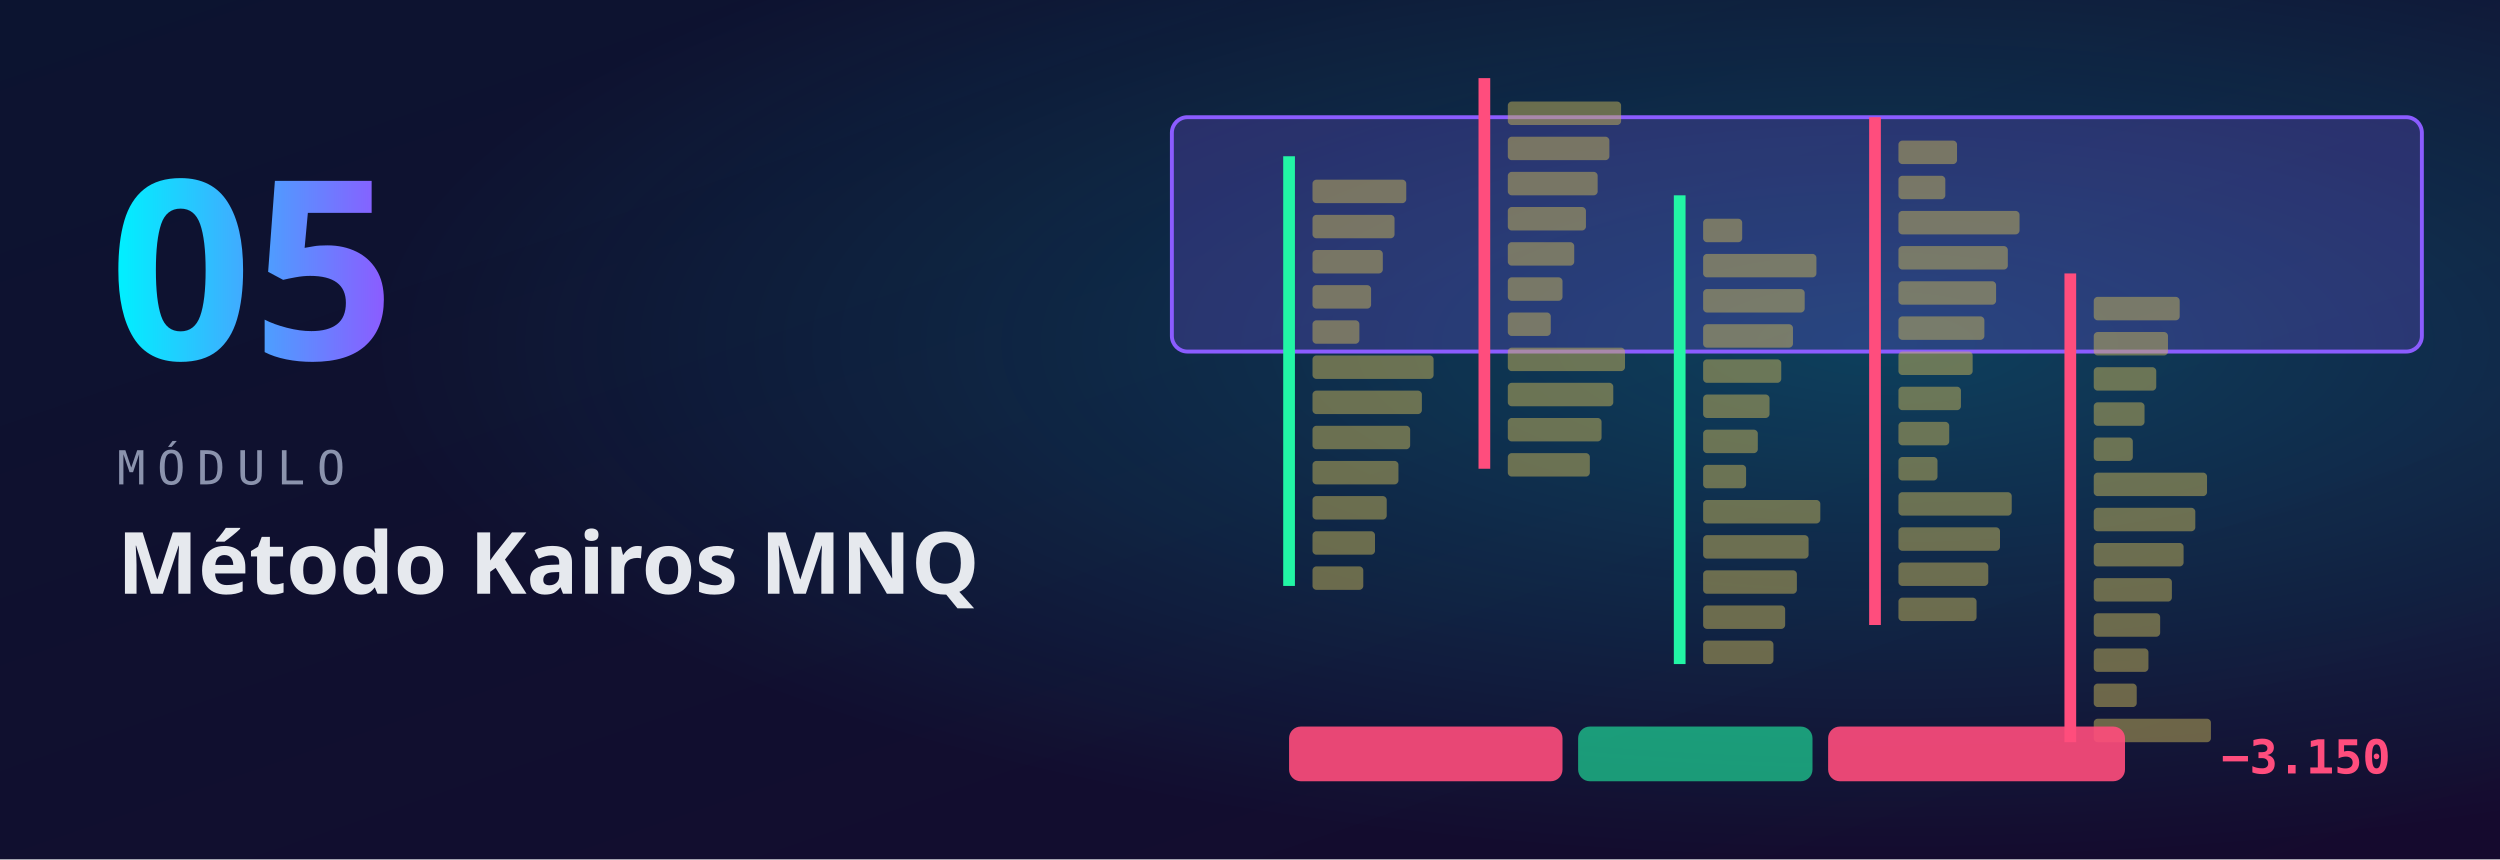
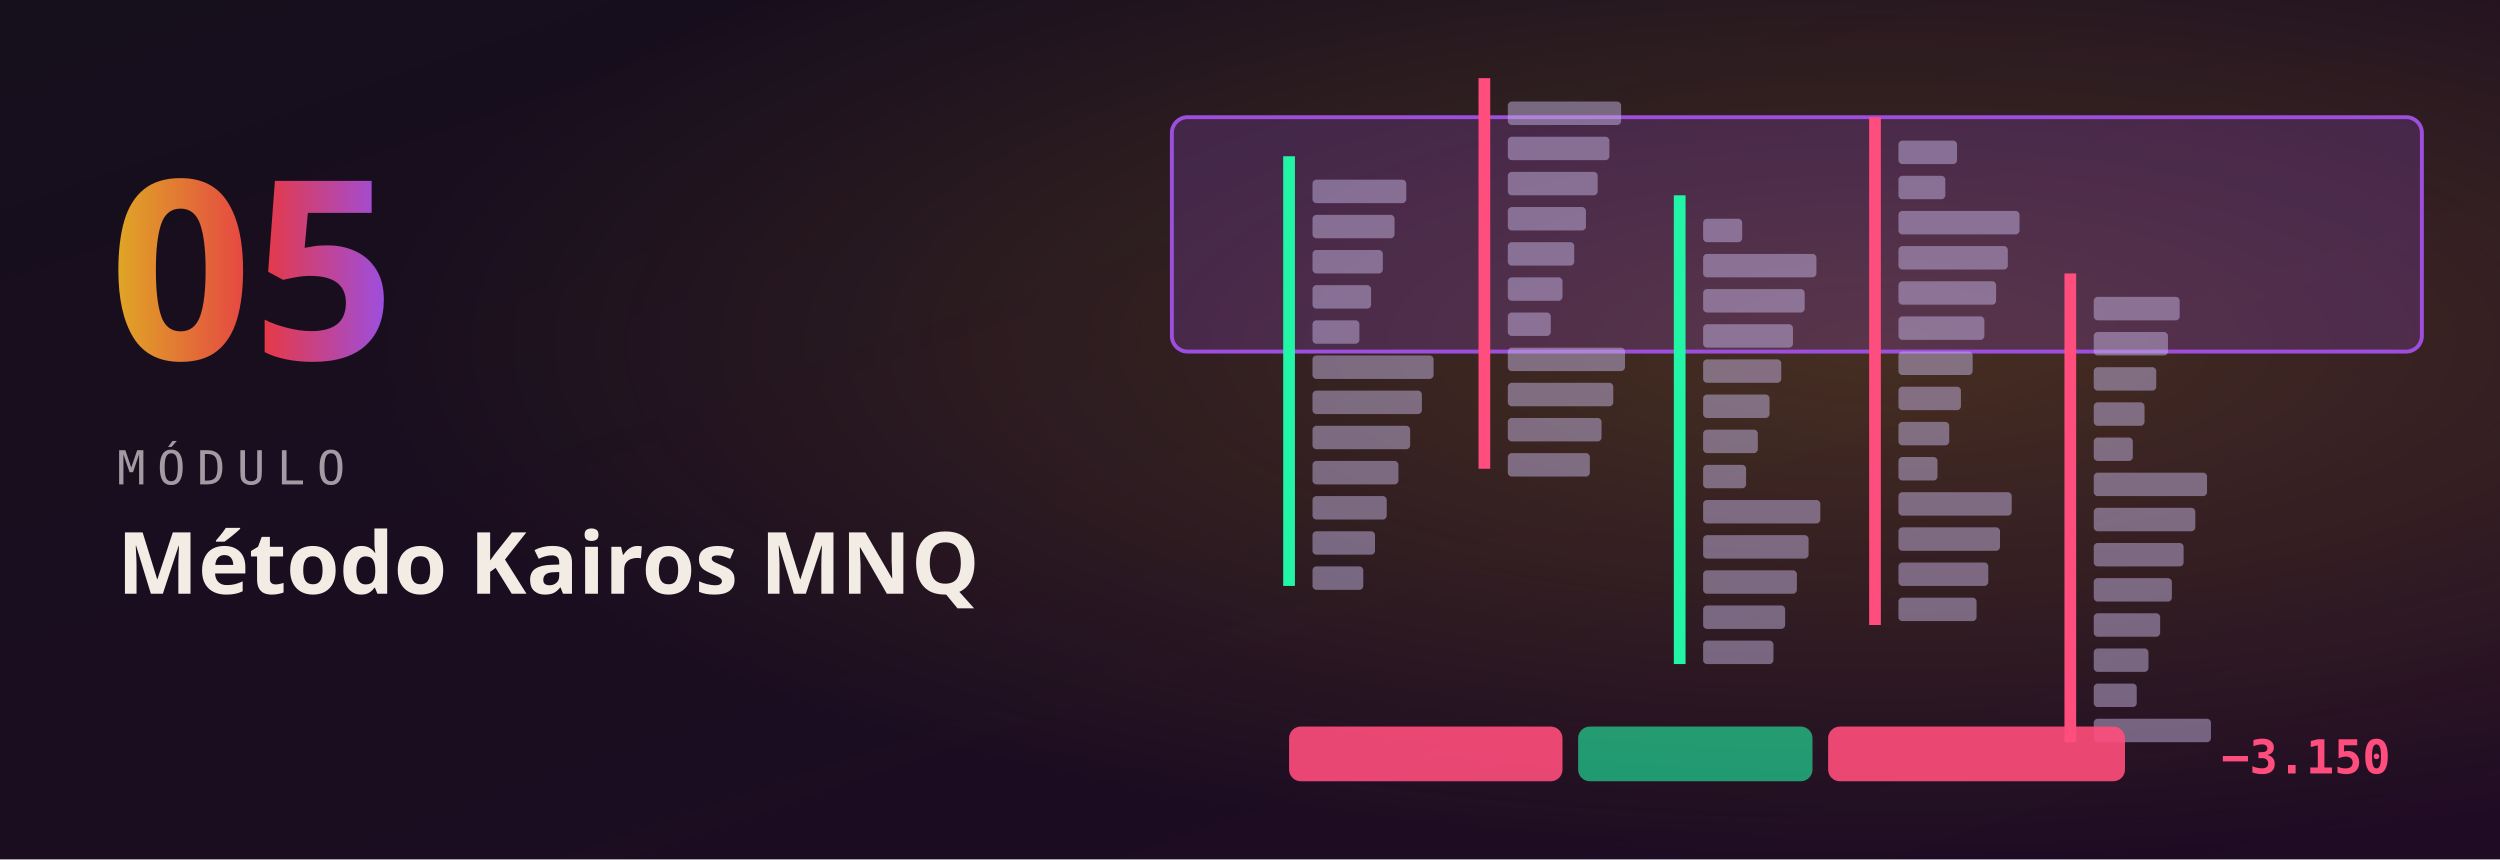
<svg xmlns="http://www.w3.org/2000/svg" viewBox="0 0 640 220" font-family="Space Grotesk, Segoe UI, sans-serif">
  <defs>
    <linearGradient id="g" x1="0" x2="1" y1="0" y2="1">
-       <stop offset="0" stop-color="#0c1430" />
-       <stop offset="1" stop-color="#150a2e" />
+       <stop offset="0" stop-color="#160f1c" />
+       <stop offset="1" stop-color="#1f0b24" />
    </linearGradient>
    <linearGradient id="kg" x1="0" x2="1">
-       <stop offset="0" stop-color="#00f0ff" />
-       <stop offset="1" stop-color="#8b5cff" />
+       <stop offset="0" stop-color="#e0a526" />
+       <stop offset=".55" stop-color="#e63946" />
+       <stop offset="1" stop-color="#9d4edd" />
    </linearGradient>
    <radialGradient id="glow" cx=".75" cy=".4" r=".6">
-       <stop offset="0" stop-color="#00f0ff" stop-opacity=".22" />
-       <stop offset="1" stop-color="#00f0ff" stop-opacity="0" />
+       <stop offset="0" stop-color="#e0a526" stop-opacity=".22" />
+       <stop offset="1" stop-color="#e0a526" stop-opacity="0" />
    </radialGradient>
  </defs>
  <rect width="640" height="220" fill="url(#g)" />
  <rect width="640" height="220" fill="url(#glow)" />
-   <rect x="300" y="30" width="320" height="60" rx="4" fill="#8b5cff" fill-opacity="0.22" stroke="#8b5cff" />
+   <rect x="300" y="30" width="320" height="60" rx="4" fill="#9d4edd" fill-opacity="0.22" stroke="#9d4edd" />
  <line x1="330" y1="40" x2="330" y2="150" stroke="#22f5a5" stroke-width="3" stroke-opacity="1" />
-   <rect x="336" y="46" width="24" height="6" rx="1" fill="#c9b458" fill-opacity="0.5" stroke="none" />
-   <rect x="336" y="55" width="21" height="6" rx="1" fill="#c9b458" fill-opacity="0.5" stroke="none" />
-   <rect x="336" y="64" width="18" height="6" rx="1" fill="#c9b458" fill-opacity="0.5" stroke="none" />
-   <rect x="336" y="73" width="15" height="6" rx="1" fill="#c9b458" fill-opacity="0.5" stroke="none" />
-   <rect x="336" y="82" width="12" height="6" rx="1" fill="#c9b458" fill-opacity="0.5" stroke="none" />
-   <rect x="336" y="91" width="31" height="6" rx="1" fill="#c9b458" fill-opacity="0.5" stroke="none" />
-   <rect x="336" y="100" width="28" height="6" rx="1" fill="#c9b458" fill-opacity="0.5" stroke="none" />
-   <rect x="336" y="109" width="25" height="6" rx="1" fill="#c9b458" fill-opacity="0.5" stroke="none" />
-   <rect x="336" y="118" width="22" height="6" rx="1" fill="#c9b458" fill-opacity="0.5" stroke="none" />
-   <rect x="336" y="127" width="19" height="6" rx="1" fill="#c9b458" fill-opacity="0.5" stroke="none" />
-   <rect x="336" y="136" width="16" height="6" rx="1" fill="#c9b458" fill-opacity="0.5" stroke="none" />
-   <rect x="336" y="145" width="13" height="6" rx="1" fill="#c9b458" fill-opacity="0.5" stroke="none" />
+   <rect x="336" y="46" width="24" height="6" rx="1" fill="#c4b5e0" fill-opacity="0.5" stroke="none" />
+   <rect x="336" y="55" width="21" height="6" rx="1" fill="#c4b5e0" fill-opacity="0.5" stroke="none" />
+   <rect x="336" y="64" width="18" height="6" rx="1" fill="#c4b5e0" fill-opacity="0.5" stroke="none" />
+   <rect x="336" y="73" width="15" height="6" rx="1" fill="#c4b5e0" fill-opacity="0.5" stroke="none" />
+   <rect x="336" y="82" width="12" height="6" rx="1" fill="#c4b5e0" fill-opacity="0.5" stroke="none" />
+   <rect x="336" y="91" width="31" height="6" rx="1" fill="#c4b5e0" fill-opacity="0.5" stroke="none" />
+   <rect x="336" y="100" width="28" height="6" rx="1" fill="#c4b5e0" fill-opacity="0.5" stroke="none" />
+   <rect x="336" y="109" width="25" height="6" rx="1" fill="#c4b5e0" fill-opacity="0.5" stroke="none" />
+   <rect x="336" y="118" width="22" height="6" rx="1" fill="#c4b5e0" fill-opacity="0.5" stroke="none" />
+   <rect x="336" y="127" width="19" height="6" rx="1" fill="#c4b5e0" fill-opacity="0.5" stroke="none" />
+   <rect x="336" y="136" width="16" height="6" rx="1" fill="#c4b5e0" fill-opacity="0.5" stroke="none" />
+   <rect x="336" y="145" width="13" height="6" rx="1" fill="#c4b5e0" fill-opacity="0.5" stroke="none" />
  <line x1="380" y1="20" x2="380" y2="120" stroke="#ff4d7d" stroke-width="3" stroke-opacity="1" />
-   <rect x="386" y="26" width="29" height="6" rx="1" fill="#c9b458" fill-opacity="0.5" stroke="none" />
-   <rect x="386" y="35" width="26" height="6" rx="1" fill="#c9b458" fill-opacity="0.5" stroke="none" />
-   <rect x="386" y="44" width="23" height="6" rx="1" fill="#c9b458" fill-opacity="0.5" stroke="none" />
-   <rect x="386" y="53" width="20" height="6" rx="1" fill="#c9b458" fill-opacity="0.5" stroke="none" />
-   <rect x="386" y="62" width="17" height="6" rx="1" fill="#c9b458" fill-opacity="0.5" stroke="none" />
-   <rect x="386" y="71" width="14" height="6" rx="1" fill="#c9b458" fill-opacity="0.5" stroke="none" />
-   <rect x="386" y="80" width="11" height="6" rx="1" fill="#c9b458" fill-opacity="0.5" stroke="none" />
-   <rect x="386" y="89" width="30" height="6" rx="1" fill="#c9b458" fill-opacity="0.5" stroke="none" />
-   <rect x="386" y="98" width="27" height="6" rx="1" fill="#c9b458" fill-opacity="0.5" stroke="none" />
-   <rect x="386" y="107" width="24" height="6" rx="1" fill="#c9b458" fill-opacity="0.5" stroke="none" />
-   <rect x="386" y="116" width="21" height="6" rx="1" fill="#c9b458" fill-opacity="0.5" stroke="none" />
+   <rect x="386" y="26" width="29" height="6" rx="1" fill="#c4b5e0" fill-opacity="0.5" stroke="none" />
+   <rect x="386" y="35" width="26" height="6" rx="1" fill="#c4b5e0" fill-opacity="0.5" stroke="none" />
+   <rect x="386" y="44" width="23" height="6" rx="1" fill="#c4b5e0" fill-opacity="0.5" stroke="none" />
+   <rect x="386" y="53" width="20" height="6" rx="1" fill="#c4b5e0" fill-opacity="0.5" stroke="none" />
+   <rect x="386" y="62" width="17" height="6" rx="1" fill="#c4b5e0" fill-opacity="0.5" stroke="none" />
+   <rect x="386" y="71" width="14" height="6" rx="1" fill="#c4b5e0" fill-opacity="0.5" stroke="none" />
+   <rect x="386" y="80" width="11" height="6" rx="1" fill="#c4b5e0" fill-opacity="0.5" stroke="none" />
+   <rect x="386" y="89" width="30" height="6" rx="1" fill="#c4b5e0" fill-opacity="0.5" stroke="none" />
+   <rect x="386" y="98" width="27" height="6" rx="1" fill="#c4b5e0" fill-opacity="0.5" stroke="none" />
+   <rect x="386" y="107" width="24" height="6" rx="1" fill="#c4b5e0" fill-opacity="0.5" stroke="none" />
+   <rect x="386" y="116" width="21" height="6" rx="1" fill="#c4b5e0" fill-opacity="0.5" stroke="none" />
  <line x1="430" y1="50" x2="430" y2="170" stroke="#22f5a5" stroke-width="3" stroke-opacity="1" />
-   <rect x="436" y="56" width="10" height="6" rx="1" fill="#c9b458" fill-opacity="0.5" stroke="none" />
-   <rect x="436" y="65" width="29" height="6" rx="1" fill="#c9b458" fill-opacity="0.5" stroke="none" />
-   <rect x="436" y="74" width="26" height="6" rx="1" fill="#c9b458" fill-opacity="0.5" stroke="none" />
-   <rect x="436" y="83" width="23" height="6" rx="1" fill="#c9b458" fill-opacity="0.5" stroke="none" />
-   <rect x="436" y="92" width="20" height="6" rx="1" fill="#c9b458" fill-opacity="0.5" stroke="none" />
-   <rect x="436" y="101" width="17" height="6" rx="1" fill="#c9b458" fill-opacity="0.5" stroke="none" />
-   <rect x="436" y="110" width="14" height="6" rx="1" fill="#c9b458" fill-opacity="0.5" stroke="none" />
-   <rect x="436" y="119" width="11" height="6" rx="1" fill="#c9b458" fill-opacity="0.5" stroke="none" />
-   <rect x="436" y="128" width="30" height="6" rx="1" fill="#c9b458" fill-opacity="0.5" stroke="none" />
-   <rect x="436" y="137" width="27" height="6" rx="1" fill="#c9b458" fill-opacity="0.5" stroke="none" />
-   <rect x="436" y="146" width="24" height="6" rx="1" fill="#c9b458" fill-opacity="0.5" stroke="none" />
-   <rect x="436" y="155" width="21" height="6" rx="1" fill="#c9b458" fill-opacity="0.5" stroke="none" />
-   <rect x="436" y="164" width="18" height="6" rx="1" fill="#c9b458" fill-opacity="0.5" stroke="none" />
+   <rect x="436" y="56" width="10" height="6" rx="1" fill="#c4b5e0" fill-opacity="0.5" stroke="none" />
+   <rect x="436" y="65" width="29" height="6" rx="1" fill="#c4b5e0" fill-opacity="0.5" stroke="none" />
+   <rect x="436" y="74" width="26" height="6" rx="1" fill="#c4b5e0" fill-opacity="0.5" stroke="none" />
+   <rect x="436" y="83" width="23" height="6" rx="1" fill="#c4b5e0" fill-opacity="0.5" stroke="none" />
+   <rect x="436" y="92" width="20" height="6" rx="1" fill="#c4b5e0" fill-opacity="0.5" stroke="none" />
+   <rect x="436" y="101" width="17" height="6" rx="1" fill="#c4b5e0" fill-opacity="0.5" stroke="none" />
+   <rect x="436" y="110" width="14" height="6" rx="1" fill="#c4b5e0" fill-opacity="0.5" stroke="none" />
+   <rect x="436" y="119" width="11" height="6" rx="1" fill="#c4b5e0" fill-opacity="0.5" stroke="none" />
+   <rect x="436" y="128" width="30" height="6" rx="1" fill="#c4b5e0" fill-opacity="0.5" stroke="none" />
+   <rect x="436" y="137" width="27" height="6" rx="1" fill="#c4b5e0" fill-opacity="0.5" stroke="none" />
+   <rect x="436" y="146" width="24" height="6" rx="1" fill="#c4b5e0" fill-opacity="0.5" stroke="none" />
+   <rect x="436" y="155" width="21" height="6" rx="1" fill="#c4b5e0" fill-opacity="0.5" stroke="none" />
+   <rect x="436" y="164" width="18" height="6" rx="1" fill="#c4b5e0" fill-opacity="0.5" stroke="none" />
  <line x1="480" y1="30" x2="480" y2="160" stroke="#ff4d7d" stroke-width="3" stroke-opacity="1" />
-   <rect x="486" y="36" width="15" height="6" rx="1" fill="#c9b458" fill-opacity="0.5" stroke="none" />
-   <rect x="486" y="45" width="12" height="6" rx="1" fill="#c9b458" fill-opacity="0.5" stroke="none" />
-   <rect x="486" y="54" width="31" height="6" rx="1" fill="#c9b458" fill-opacity="0.5" stroke="none" />
-   <rect x="486" y="63" width="28" height="6" rx="1" fill="#c9b458" fill-opacity="0.5" stroke="none" />
-   <rect x="486" y="72" width="25" height="6" rx="1" fill="#c9b458" fill-opacity="0.5" stroke="none" />
-   <rect x="486" y="81" width="22" height="6" rx="1" fill="#c9b458" fill-opacity="0.5" stroke="none" />
-   <rect x="486" y="90" width="19" height="6" rx="1" fill="#c9b458" fill-opacity="0.5" stroke="none" />
-   <rect x="486" y="99" width="16" height="6" rx="1" fill="#c9b458" fill-opacity="0.5" stroke="none" />
-   <rect x="486" y="108" width="13" height="6" rx="1" fill="#c9b458" fill-opacity="0.5" stroke="none" />
-   <rect x="486" y="117" width="10" height="6" rx="1" fill="#c9b458" fill-opacity="0.5" stroke="none" />
-   <rect x="486" y="126" width="29" height="6" rx="1" fill="#c9b458" fill-opacity="0.5" stroke="none" />
-   <rect x="486" y="135" width="26" height="6" rx="1" fill="#c9b458" fill-opacity="0.5" stroke="none" />
-   <rect x="486" y="144" width="23" height="6" rx="1" fill="#c9b458" fill-opacity="0.5" stroke="none" />
-   <rect x="486" y="153" width="20" height="6" rx="1" fill="#c9b458" fill-opacity="0.5" stroke="none" />
+   <rect x="486" y="36" width="15" height="6" rx="1" fill="#c4b5e0" fill-opacity="0.5" stroke="none" />
+   <rect x="486" y="45" width="12" height="6" rx="1" fill="#c4b5e0" fill-opacity="0.5" stroke="none" />
+   <rect x="486" y="54" width="31" height="6" rx="1" fill="#c4b5e0" fill-opacity="0.5" stroke="none" />
+   <rect x="486" y="63" width="28" height="6" rx="1" fill="#c4b5e0" fill-opacity="0.5" stroke="none" />
+   <rect x="486" y="72" width="25" height="6" rx="1" fill="#c4b5e0" fill-opacity="0.5" stroke="none" />
+   <rect x="486" y="81" width="22" height="6" rx="1" fill="#c4b5e0" fill-opacity="0.5" stroke="none" />
+   <rect x="486" y="90" width="19" height="6" rx="1" fill="#c4b5e0" fill-opacity="0.5" stroke="none" />
+   <rect x="486" y="99" width="16" height="6" rx="1" fill="#c4b5e0" fill-opacity="0.5" stroke="none" />
+   <rect x="486" y="108" width="13" height="6" rx="1" fill="#c4b5e0" fill-opacity="0.5" stroke="none" />
+   <rect x="486" y="117" width="10" height="6" rx="1" fill="#c4b5e0" fill-opacity="0.5" stroke="none" />
+   <rect x="486" y="126" width="29" height="6" rx="1" fill="#c4b5e0" fill-opacity="0.5" stroke="none" />
+   <rect x="486" y="135" width="26" height="6" rx="1" fill="#c4b5e0" fill-opacity="0.5" stroke="none" />
+   <rect x="486" y="144" width="23" height="6" rx="1" fill="#c4b5e0" fill-opacity="0.5" stroke="none" />
+   <rect x="486" y="153" width="20" height="6" rx="1" fill="#c4b5e0" fill-opacity="0.5" stroke="none" />
  <line x1="530" y1="70" x2="530" y2="190" stroke="#ff4d7d" stroke-width="3" stroke-opacity="1" />
-   <rect x="536" y="76" width="22" height="6" rx="1" fill="#c9b458" fill-opacity="0.5" stroke="none" />
-   <rect x="536" y="85" width="19" height="6" rx="1" fill="#c9b458" fill-opacity="0.5" stroke="none" />
-   <rect x="536" y="94" width="16" height="6" rx="1" fill="#c9b458" fill-opacity="0.5" stroke="none" />
-   <rect x="536" y="103" width="13" height="6" rx="1" fill="#c9b458" fill-opacity="0.5" stroke="none" />
-   <rect x="536" y="112" width="10" height="6" rx="1" fill="#c9b458" fill-opacity="0.5" stroke="none" />
-   <rect x="536" y="121" width="29" height="6" rx="1" fill="#c9b458" fill-opacity="0.5" stroke="none" />
-   <rect x="536" y="130" width="26" height="6" rx="1" fill="#c9b458" fill-opacity="0.5" stroke="none" />
-   <rect x="536" y="139" width="23" height="6" rx="1" fill="#c9b458" fill-opacity="0.5" stroke="none" />
-   <rect x="536" y="148" width="20" height="6" rx="1" fill="#c9b458" fill-opacity="0.5" stroke="none" />
-   <rect x="536" y="157" width="17" height="6" rx="1" fill="#c9b458" fill-opacity="0.5" stroke="none" />
-   <rect x="536" y="166" width="14" height="6" rx="1" fill="#c9b458" fill-opacity="0.5" stroke="none" />
-   <rect x="536" y="175" width="11" height="6" rx="1" fill="#c9b458" fill-opacity="0.5" stroke="none" />
-   <rect x="536" y="184" width="30" height="6" rx="1" fill="#c9b458" fill-opacity="0.5" stroke="none" />
+   <rect x="536" y="76" width="22" height="6" rx="1" fill="#c4b5e0" fill-opacity="0.5" stroke="none" />
+   <rect x="536" y="85" width="19" height="6" rx="1" fill="#c4b5e0" fill-opacity="0.5" stroke="none" />
+   <rect x="536" y="94" width="16" height="6" rx="1" fill="#c4b5e0" fill-opacity="0.5" stroke="none" />
+   <rect x="536" y="103" width="13" height="6" rx="1" fill="#c4b5e0" fill-opacity="0.5" stroke="none" />
+   <rect x="536" y="112" width="10" height="6" rx="1" fill="#c4b5e0" fill-opacity="0.5" stroke="none" />
+   <rect x="536" y="121" width="29" height="6" rx="1" fill="#c4b5e0" fill-opacity="0.5" stroke="none" />
+   <rect x="536" y="130" width="26" height="6" rx="1" fill="#c4b5e0" fill-opacity="0.5" stroke="none" />
+   <rect x="536" y="139" width="23" height="6" rx="1" fill="#c4b5e0" fill-opacity="0.5" stroke="none" />
+   <rect x="536" y="148" width="20" height="6" rx="1" fill="#c4b5e0" fill-opacity="0.5" stroke="none" />
+   <rect x="536" y="157" width="17" height="6" rx="1" fill="#c4b5e0" fill-opacity="0.5" stroke="none" />
+   <rect x="536" y="166" width="14" height="6" rx="1" fill="#c4b5e0" fill-opacity="0.5" stroke="none" />
+   <rect x="536" y="175" width="11" height="6" rx="1" fill="#c4b5e0" fill-opacity="0.5" stroke="none" />
+   <rect x="536" y="184" width="30" height="6" rx="1" fill="#c4b5e0" fill-opacity="0.5" stroke="none" />
  <rect x="330" y="186" width="70" height="14" rx="3" fill="#ff4d7d" fill-opacity="0.9" stroke="none" />
  <rect x="404" y="186" width="60" height="14" rx="3" fill="#22f5a5" fill-opacity="0.6" stroke="none" />
  <rect x="468" y="186" width="76" height="14" rx="3" fill="#ff4d7d" fill-opacity="0.9" stroke="none" />
  <text x="612" y="198" font-size="12" fill="#ff4d7d" text-anchor="end" font-weight="700" font-family="JetBrains Mono, Consolas, monospace">−3.150</text>
  <text x="28" y="92" font-size="64" font-weight="800" fill="url(#kg)" font-family="Orbitron, Segoe UI, sans-serif">05</text>
-   <text x="30" y="124" font-size="12" letter-spacing="3" fill="#8b93ad" font-family="JetBrains Mono, Consolas, monospace">MÓDULO</text>
-   <text x="30" y="152" font-size="22" font-weight="700" fill="#e6e9ee">Método Kairos MNQ</text>
+   <text x="30" y="124" font-size="12" letter-spacing="3" fill="#a59aa3" font-family="JetBrains Mono, Consolas, monospace">MÓDULO</text>
+   <text x="30" y="152" font-size="22" font-weight="700" fill="#f3ece4">Método Kairos MNQ</text>
</svg>
